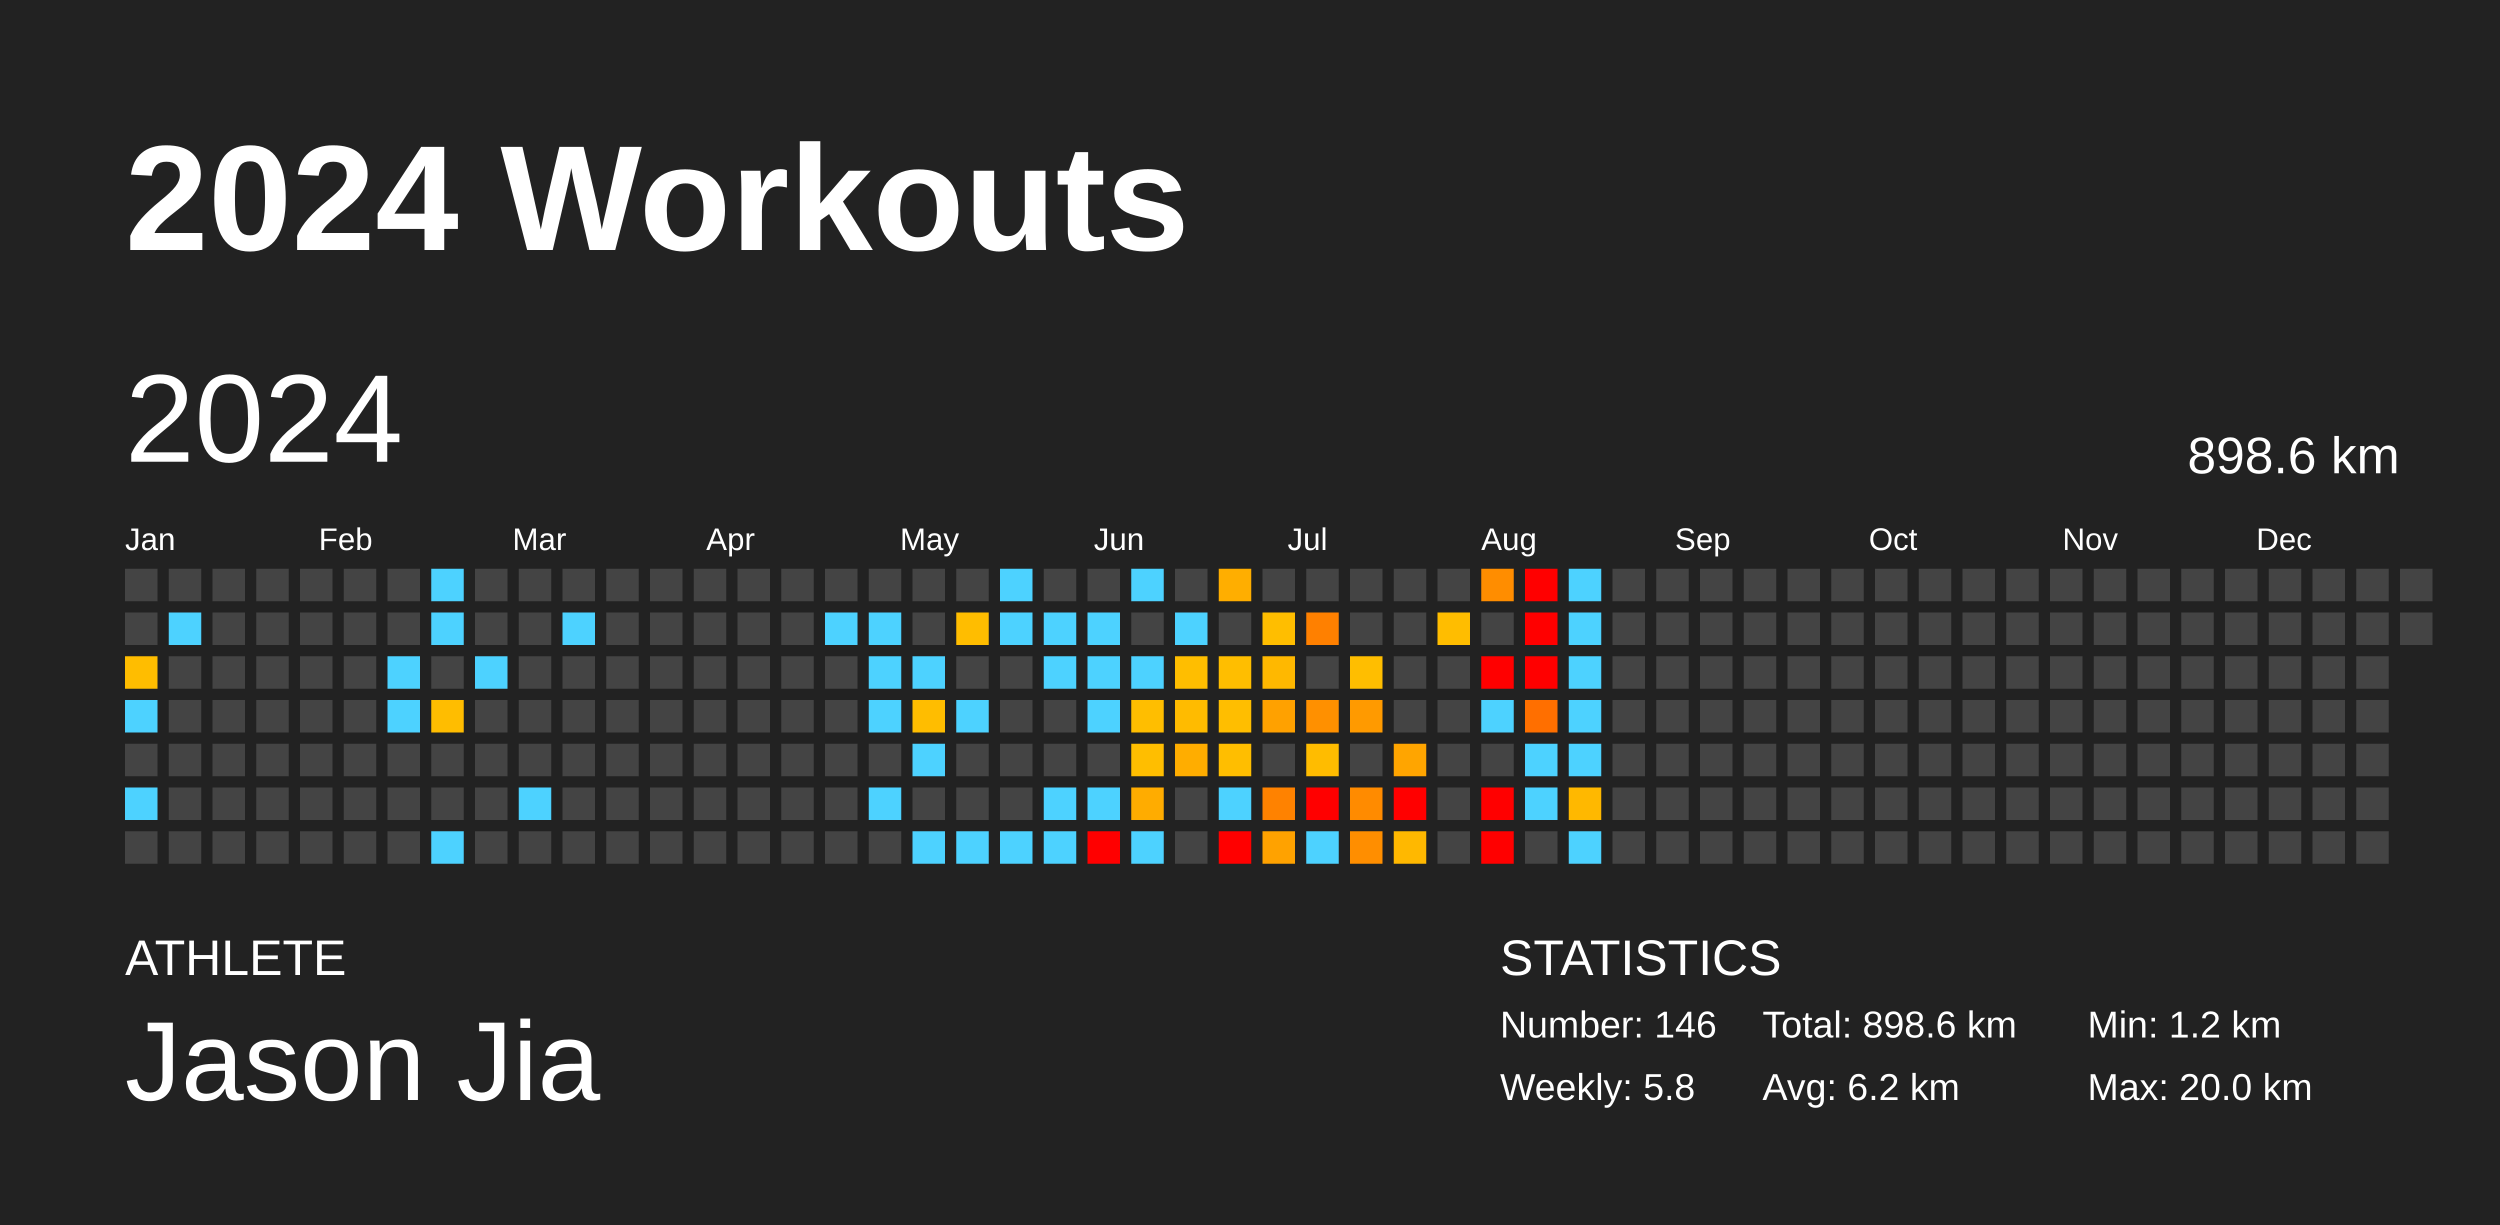
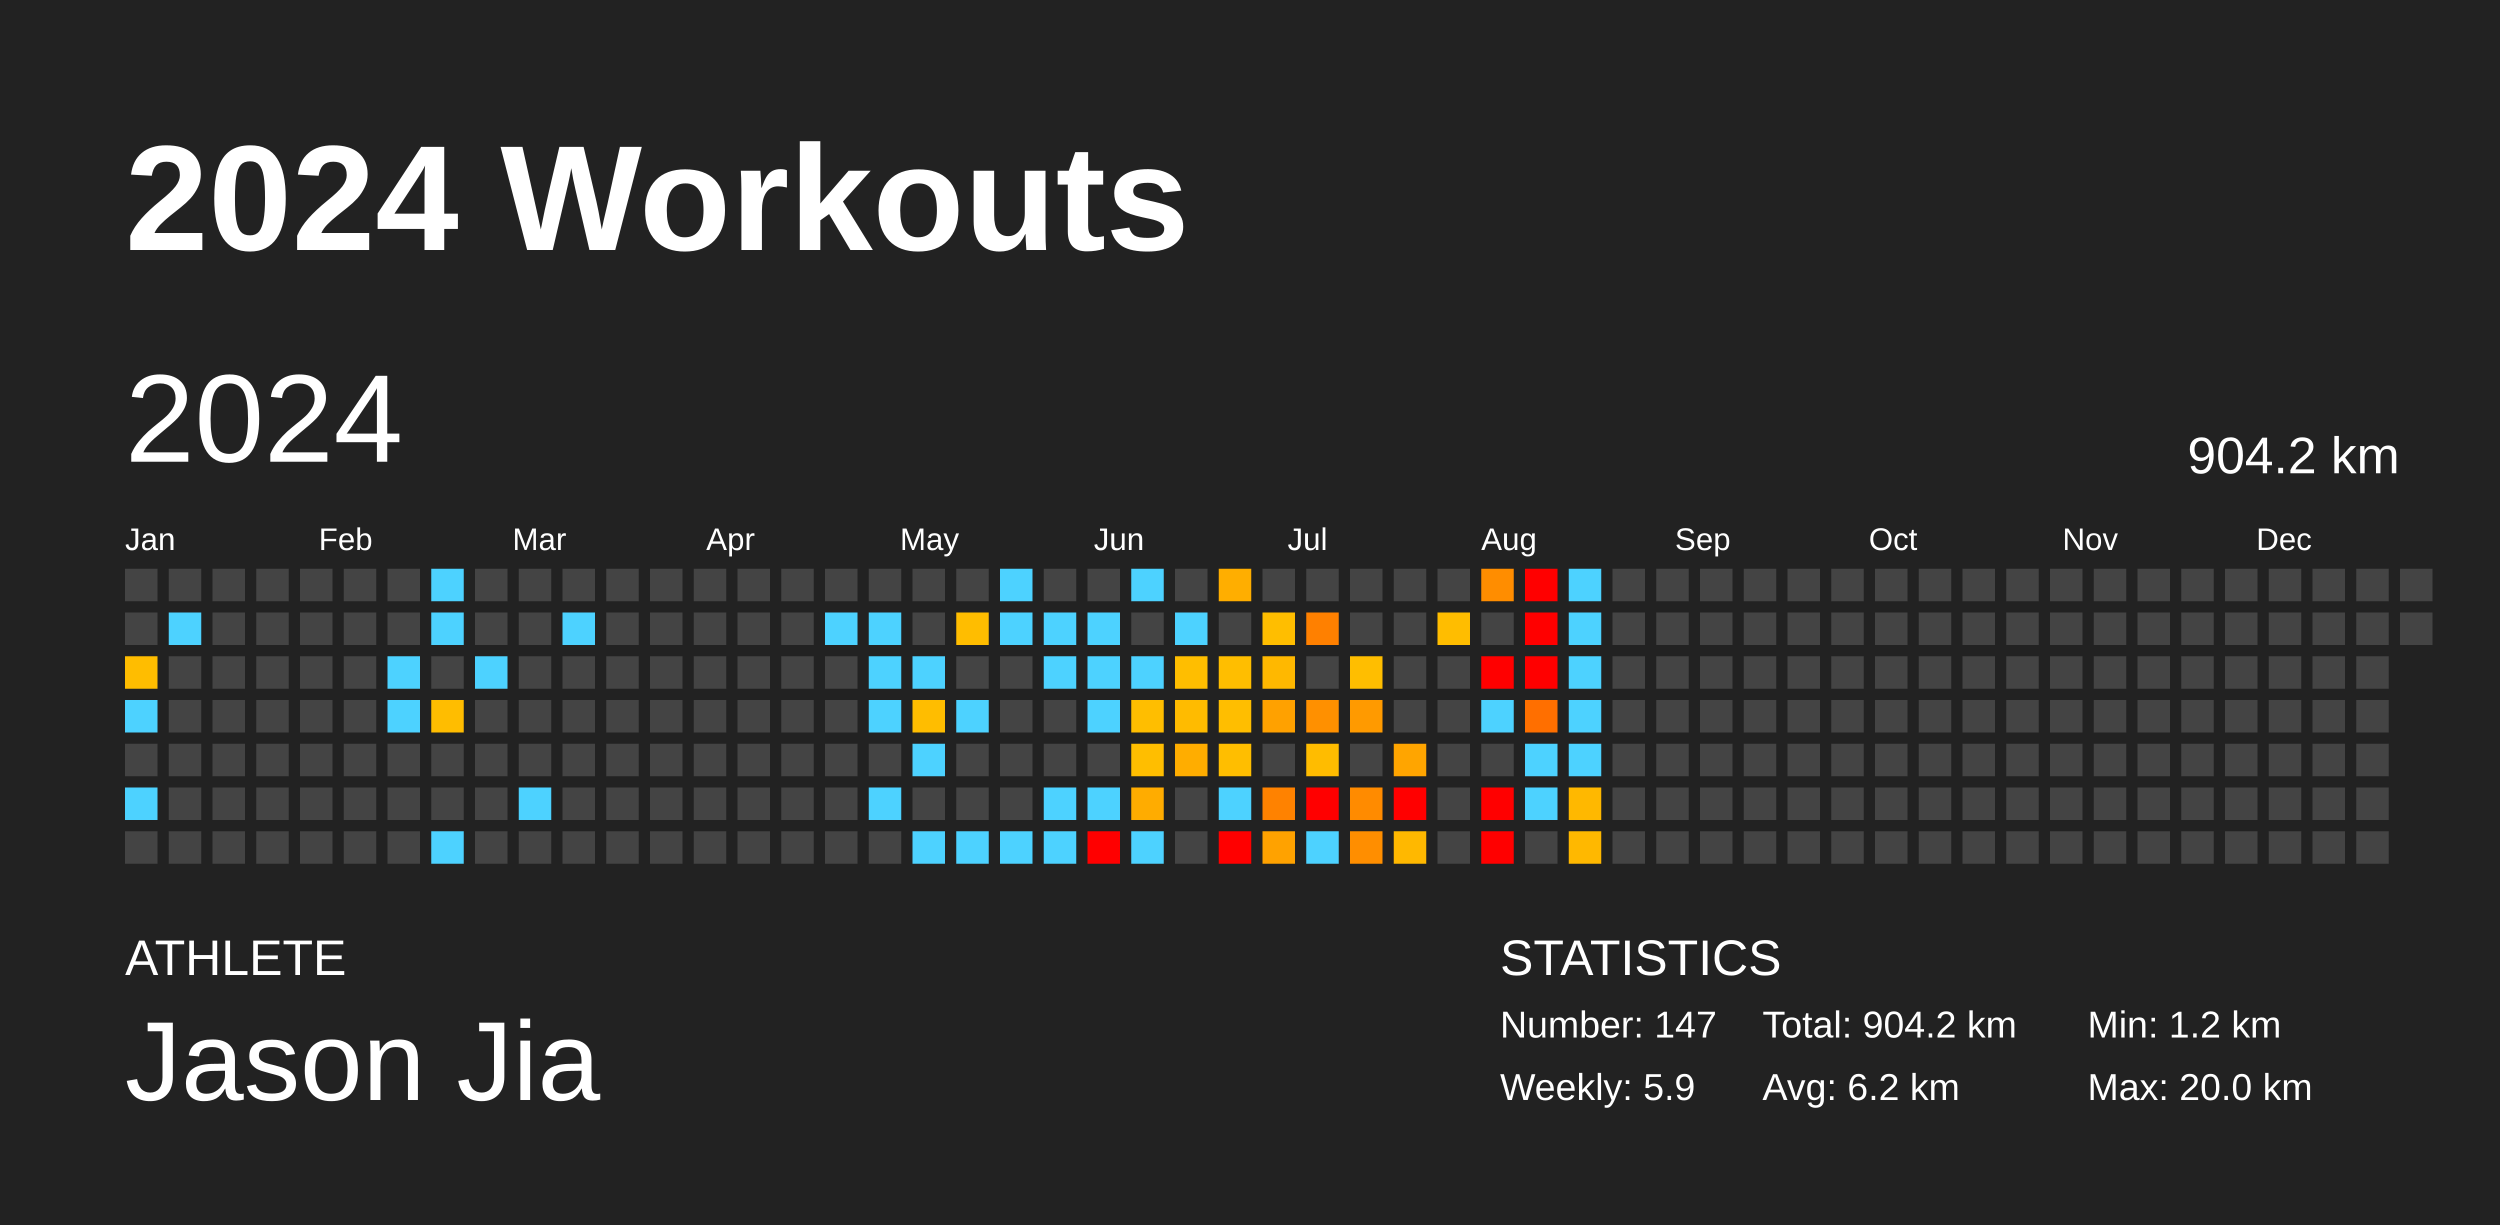
<svg xmlns="http://www.w3.org/2000/svg" baseProfile="full" height="98mm" version="1.1" viewBox="0,0,200,98" width="200mm">
  <defs />
  <rect fill="#222222" height="98" width="200" x="0" y="0" />
  <text fill="#FFFFFF" style="font-size:12px; font-family:Arial; font-weight:bold;" x="10" y="20">2024 Workouts</text>
  <text fill="#FFFFFF" style="font-size:4px; font-family:Arial" x="10" y="78">ATHLETE</text>
  <text fill="#FFFFFF" style="font-size:9px; font-family:Arial" x="10" y="88">Jason Jia</text>
  <text fill="#FFFFFF" style="font-size:4px; font-family:Arial" x="120" y="78">STATISTICS</text>
-   <text fill="#FFFFFF" style="font-size:3px; font-family:Arial" x="120" y="83">Number: 146</text>
-   <text fill="#FFFFFF" style="font-size:3px; font-family:Arial" x="120" y="88">Weekly: 5.8</text>
-   <text fill="#FFFFFF" style="font-size:3px; font-family:Arial" x="141" y="83">Total: 898.6 km</text>
+   <text fill="#FFFFFF" style="font-size:3px; font-family:Arial" x="120" y="83">Number: 147</text>
+   <text fill="#FFFFFF" style="font-size:3px; font-family:Arial" x="120" y="88">Weekly: 5.9</text>
+   <text fill="#FFFFFF" style="font-size:3px; font-family:Arial" x="141" y="83">Total: 904.2 km</text>
  <text fill="#FFFFFF" style="font-size:3px; font-family:Arial" x="141" y="88">Avg: 6.2 km</text>
  <text fill="#FFFFFF" style="font-size:3px; font-family:Arial" x="167" y="83">Min: 1.2 km</text>
  <text fill="#FFFFFF" style="font-size:3px; font-family:Arial" x="167" y="88">Max: 20.0 km</text>
  <text dominant-baseline="hanging" fill="#FFFFFF" style="font-size:10.0px; font-family:Arial;" x="10" y="30">2024</text>
-   <text dominant-baseline="hanging" fill="#FFFFFF" style="font-size:4.125px; font-family:Arial;" x="175" y="35">898.6 km</text>
+   <text dominant-baseline="hanging" fill="#FFFFFF" style="font-size:4.125px; font-family:Arial;" x="175" y="35">904.2 km</text>
  <text fill="#FFFFFF" style="font-size:2.5px; font-family:Arial" x="10.0" y="44">Jan</text>
  <text fill="#FFFFFF" style="font-size:2.5px; font-family:Arial" x="25.5" y="44">Feb</text>
  <text fill="#FFFFFF" style="font-size:2.5px; font-family:Arial" x="41.0" y="44">Mar</text>
  <text fill="#FFFFFF" style="font-size:2.5px; font-family:Arial" x="56.5" y="44">Apr</text>
  <text fill="#FFFFFF" style="font-size:2.5px; font-family:Arial" x="72.0" y="44">May</text>
  <text fill="#FFFFFF" style="font-size:2.5px; font-family:Arial" x="87.5" y="44">Jun</text>
  <text fill="#FFFFFF" style="font-size:2.5px; font-family:Arial" x="103.0" y="44">Jul</text>
  <text fill="#FFFFFF" style="font-size:2.5px; font-family:Arial" x="118.5" y="44">Aug</text>
  <text fill="#FFFFFF" style="font-size:2.5px; font-family:Arial" x="134.0" y="44">Sep</text>
  <text fill="#FFFFFF" style="font-size:2.5px; font-family:Arial" x="149.5" y="44">Oct</text>
  <text fill="#FFFFFF" style="font-size:2.5px; font-family:Arial" x="165.0" y="44">Nov</text>
  <text fill="#FFFFFF" style="font-size:2.5px; font-family:Arial" x="180.5" y="44">Dec</text>
  <rect fill="#444444" height="2.6" width="2.6" x="10.0" y="45.5" />
  <rect fill="#444444" height="2.6" width="2.6" x="10.0" y="49.0" />
  <rect fill="#ffbd00" height="2.6" width="2.6" x="10.0" y="52.5" />
  <rect fill="#4dd2ff" height="2.6" width="2.6" x="10.0" y="56.0" />
  <rect fill="#444444" height="2.6" width="2.6" x="10.0" y="59.5" />
  <rect fill="#4dd2ff" height="2.6" width="2.6" x="10.0" y="63.0" />
  <rect fill="#444444" height="2.6" width="2.6" x="10.0" y="66.5" />
  <rect fill="#444444" height="2.6" width="2.6" x="13.5" y="45.5" />
  <rect fill="#4dd2ff" height="2.6" width="2.6" x="13.5" y="49.0" />
  <rect fill="#444444" height="2.6" width="2.6" x="13.5" y="52.5" />
  <rect fill="#444444" height="2.6" width="2.6" x="13.5" y="56.0" />
  <rect fill="#444444" height="2.6" width="2.6" x="13.5" y="59.5" />
  <rect fill="#444444" height="2.6" width="2.6" x="13.5" y="63.0" />
  <rect fill="#444444" height="2.6" width="2.6" x="13.5" y="66.5" />
  <rect fill="#444444" height="2.6" width="2.6" x="17.0" y="45.5" />
  <rect fill="#444444" height="2.6" width="2.6" x="17.0" y="49.0" />
  <rect fill="#444444" height="2.6" width="2.6" x="17.0" y="52.5" />
  <rect fill="#444444" height="2.6" width="2.6" x="17.0" y="56.0" />
  <rect fill="#444444" height="2.6" width="2.6" x="17.0" y="59.5" />
  <rect fill="#444444" height="2.6" width="2.6" x="17.0" y="63.0" />
  <rect fill="#444444" height="2.6" width="2.6" x="17.0" y="66.5" />
  <rect fill="#444444" height="2.6" width="2.6" x="20.5" y="45.5" />
  <rect fill="#444444" height="2.6" width="2.6" x="20.5" y="49.0" />
  <rect fill="#444444" height="2.6" width="2.6" x="20.5" y="52.5" />
  <rect fill="#444444" height="2.6" width="2.6" x="20.5" y="56.0" />
  <rect fill="#444444" height="2.6" width="2.6" x="20.5" y="59.5" />
  <rect fill="#444444" height="2.6" width="2.6" x="20.5" y="63.0" />
  <rect fill="#444444" height="2.6" width="2.6" x="20.5" y="66.5" />
  <rect fill="#444444" height="2.6" width="2.6" x="24.0" y="45.5" />
  <rect fill="#444444" height="2.6" width="2.6" x="24.0" y="49.0" />
  <rect fill="#444444" height="2.6" width="2.6" x="24.0" y="52.5" />
  <rect fill="#444444" height="2.6" width="2.6" x="24.0" y="56.0" />
  <rect fill="#444444" height="2.6" width="2.6" x="24.0" y="59.5" />
  <rect fill="#444444" height="2.6" width="2.6" x="24.0" y="63.0" />
  <rect fill="#444444" height="2.6" width="2.6" x="24.0" y="66.5" />
  <rect fill="#444444" height="2.6" width="2.6" x="27.5" y="45.5" />
  <rect fill="#444444" height="2.6" width="2.6" x="27.5" y="49.0" />
  <rect fill="#444444" height="2.6" width="2.6" x="27.5" y="52.5" />
  <rect fill="#444444" height="2.6" width="2.6" x="27.5" y="56.0" />
  <rect fill="#444444" height="2.6" width="2.6" x="27.5" y="59.5" />
  <rect fill="#444444" height="2.6" width="2.6" x="27.5" y="63.0" />
  <rect fill="#444444" height="2.6" width="2.6" x="27.5" y="66.5" />
  <rect fill="#444444" height="2.6" width="2.6" x="31.0" y="45.5" />
  <rect fill="#444444" height="2.6" width="2.6" x="31.0" y="49.0" />
  <rect fill="#4dd2ff" height="2.6" width="2.6" x="31.0" y="52.5" />
  <rect fill="#4dd2ff" height="2.6" width="2.6" x="31.0" y="56.0" />
  <rect fill="#444444" height="2.6" width="2.6" x="31.0" y="59.5" />
  <rect fill="#444444" height="2.6" width="2.6" x="31.0" y="63.0" />
  <rect fill="#444444" height="2.6" width="2.6" x="31.0" y="66.5" />
  <rect fill="#4dd2ff" height="2.6" width="2.6" x="34.5" y="45.5" />
  <rect fill="#4dd2ff" height="2.6" width="2.6" x="34.5" y="49.0" />
  <rect fill="#444444" height="2.6" width="2.6" x="34.5" y="52.5" />
  <rect fill="#ffbd00" height="2.6" width="2.6" x="34.5" y="56.0" />
  <rect fill="#444444" height="2.6" width="2.6" x="34.5" y="59.5" />
  <rect fill="#444444" height="2.6" width="2.6" x="34.5" y="63.0" />
  <rect fill="#4dd2ff" height="2.6" width="2.6" x="34.5" y="66.5" />
  <rect fill="#444444" height="2.6" width="2.6" x="38.0" y="45.5" />
  <rect fill="#444444" height="2.6" width="2.6" x="38.0" y="49.0" />
  <rect fill="#4dd2ff" height="2.6" width="2.6" x="38.0" y="52.5" />
  <rect fill="#444444" height="2.6" width="2.6" x="38.0" y="56.0" />
  <rect fill="#444444" height="2.6" width="2.6" x="38.0" y="59.5" />
  <rect fill="#444444" height="2.6" width="2.6" x="38.0" y="63.0" />
  <rect fill="#444444" height="2.6" width="2.6" x="38.0" y="66.5" />
  <rect fill="#444444" height="2.6" width="2.6" x="41.5" y="45.5" />
  <rect fill="#444444" height="2.6" width="2.6" x="41.5" y="49.0" />
  <rect fill="#444444" height="2.6" width="2.6" x="41.5" y="52.5" />
  <rect fill="#444444" height="2.6" width="2.6" x="41.5" y="56.0" />
  <rect fill="#444444" height="2.6" width="2.6" x="41.5" y="59.5" />
  <rect fill="#4dd2ff" height="2.6" width="2.6" x="41.5" y="63.0" />
  <rect fill="#444444" height="2.6" width="2.6" x="41.5" y="66.5" />
  <rect fill="#444444" height="2.6" width="2.6" x="45.0" y="45.5" />
  <rect fill="#4dd2ff" height="2.6" width="2.6" x="45.0" y="49.0" />
  <rect fill="#444444" height="2.6" width="2.6" x="45.0" y="52.5" />
  <rect fill="#444444" height="2.6" width="2.6" x="45.0" y="56.0" />
  <rect fill="#444444" height="2.6" width="2.6" x="45.0" y="59.5" />
  <rect fill="#444444" height="2.6" width="2.6" x="45.0" y="63.0" />
  <rect fill="#444444" height="2.6" width="2.6" x="45.0" y="66.5" />
  <rect fill="#444444" height="2.6" width="2.6" x="48.5" y="45.5" />
  <rect fill="#444444" height="2.6" width="2.6" x="48.5" y="49.0" />
  <rect fill="#444444" height="2.6" width="2.6" x="48.5" y="52.5" />
  <rect fill="#444444" height="2.6" width="2.6" x="48.5" y="56.0" />
  <rect fill="#444444" height="2.6" width="2.6" x="48.5" y="59.5" />
  <rect fill="#444444" height="2.6" width="2.6" x="48.5" y="63.0" />
  <rect fill="#444444" height="2.6" width="2.6" x="48.5" y="66.5" />
  <rect fill="#444444" height="2.6" width="2.6" x="52.0" y="45.5" />
  <rect fill="#444444" height="2.6" width="2.6" x="52.0" y="49.0" />
  <rect fill="#444444" height="2.6" width="2.6" x="52.0" y="52.5" />
  <rect fill="#444444" height="2.6" width="2.6" x="52.0" y="56.0" />
  <rect fill="#444444" height="2.6" width="2.6" x="52.0" y="59.5" />
  <rect fill="#444444" height="2.6" width="2.6" x="52.0" y="63.0" />
  <rect fill="#444444" height="2.6" width="2.6" x="52.0" y="66.5" />
  <rect fill="#444444" height="2.6" width="2.6" x="55.5" y="45.5" />
  <rect fill="#444444" height="2.6" width="2.6" x="55.5" y="49.0" />
  <rect fill="#444444" height="2.6" width="2.6" x="55.5" y="52.5" />
  <rect fill="#444444" height="2.6" width="2.6" x="55.5" y="56.0" />
  <rect fill="#444444" height="2.6" width="2.6" x="55.5" y="59.5" />
  <rect fill="#444444" height="2.6" width="2.6" x="55.5" y="63.0" />
  <rect fill="#444444" height="2.6" width="2.6" x="55.5" y="66.5" />
  <rect fill="#444444" height="2.6" width="2.6" x="59.0" y="45.5" />
  <rect fill="#444444" height="2.6" width="2.6" x="59.0" y="49.0" />
  <rect fill="#444444" height="2.6" width="2.6" x="59.0" y="52.5" />
  <rect fill="#444444" height="2.6" width="2.6" x="59.0" y="56.0" />
  <rect fill="#444444" height="2.6" width="2.6" x="59.0" y="59.5" />
  <rect fill="#444444" height="2.6" width="2.6" x="59.0" y="63.0" />
  <rect fill="#444444" height="2.6" width="2.6" x="59.0" y="66.5" />
  <rect fill="#444444" height="2.6" width="2.6" x="62.5" y="45.5" />
  <rect fill="#444444" height="2.6" width="2.6" x="62.5" y="49.0" />
  <rect fill="#444444" height="2.6" width="2.6" x="62.5" y="52.5" />
  <rect fill="#444444" height="2.6" width="2.6" x="62.5" y="56.0" />
  <rect fill="#444444" height="2.6" width="2.6" x="62.5" y="59.5" />
  <rect fill="#444444" height="2.6" width="2.6" x="62.5" y="63.0" />
  <rect fill="#444444" height="2.6" width="2.6" x="62.5" y="66.5" />
  <rect fill="#444444" height="2.6" width="2.6" x="66.0" y="45.5" />
  <rect fill="#4dd2ff" height="2.6" width="2.6" x="66.0" y="49.0" />
  <rect fill="#444444" height="2.6" width="2.6" x="66.0" y="52.5" />
  <rect fill="#444444" height="2.6" width="2.6" x="66.0" y="56.0" />
  <rect fill="#444444" height="2.6" width="2.6" x="66.0" y="59.5" />
  <rect fill="#444444" height="2.6" width="2.6" x="66.0" y="63.0" />
  <rect fill="#444444" height="2.6" width="2.6" x="66.0" y="66.5" />
  <rect fill="#444444" height="2.6" width="2.6" x="69.5" y="45.5" />
  <rect fill="#4dd2ff" height="2.6" width="2.6" x="69.5" y="49.0" />
  <rect fill="#4dd2ff" height="2.6" width="2.6" x="69.5" y="52.5" />
  <rect fill="#4dd2ff" height="2.6" width="2.6" x="69.5" y="56.0" />
  <rect fill="#444444" height="2.6" width="2.6" x="69.5" y="59.5" />
  <rect fill="#4dd2ff" height="2.6" width="2.6" x="69.5" y="63.0" />
  <rect fill="#444444" height="2.6" width="2.6" x="69.5" y="66.5" />
  <rect fill="#444444" height="2.6" width="2.6" x="73.0" y="45.5" />
  <rect fill="#444444" height="2.6" width="2.6" x="73.0" y="49.0" />
  <rect fill="#4dd2ff" height="2.6" width="2.6" x="73.0" y="52.5" />
  <rect fill="#ffbd00" height="2.6" width="2.6" x="73.0" y="56.0" />
  <rect fill="#4dd2ff" height="2.6" width="2.6" x="73.0" y="59.5" />
  <rect fill="#444444" height="2.6" width="2.6" x="73.0" y="63.0" />
  <rect fill="#4dd2ff" height="2.6" width="2.6" x="73.0" y="66.5" />
  <rect fill="#444444" height="2.6" width="2.6" x="76.5" y="45.5" />
  <rect fill="#ffbd00" height="2.6" width="2.6" x="76.5" y="49.0" />
  <rect fill="#444444" height="2.6" width="2.6" x="76.5" y="52.5" />
  <rect fill="#4dd2ff" height="2.6" width="2.6" x="76.5" y="56.0" />
  <rect fill="#444444" height="2.6" width="2.6" x="76.5" y="59.5" />
  <rect fill="#444444" height="2.6" width="2.6" x="76.5" y="63.0" />
  <rect fill="#4dd2ff" height="2.6" width="2.6" x="76.5" y="66.5" />
  <rect fill="#4dd2ff" height="2.6" width="2.6" x="80.0" y="45.5" />
  <rect fill="#4dd2ff" height="2.6" width="2.6" x="80.0" y="49.0" />
  <rect fill="#444444" height="2.6" width="2.6" x="80.0" y="52.5" />
  <rect fill="#444444" height="2.6" width="2.6" x="80.0" y="56.0" />
  <rect fill="#444444" height="2.6" width="2.6" x="80.0" y="59.5" />
  <rect fill="#444444" height="2.6" width="2.6" x="80.0" y="63.0" />
  <rect fill="#4dd2ff" height="2.6" width="2.6" x="80.0" y="66.5" />
  <rect fill="#444444" height="2.6" width="2.6" x="83.5" y="45.5" />
  <rect fill="#4dd2ff" height="2.6" width="2.6" x="83.5" y="49.0" />
  <rect fill="#4dd2ff" height="2.6" width="2.6" x="83.5" y="52.5" />
  <rect fill="#444444" height="2.6" width="2.6" x="83.5" y="56.0" />
  <rect fill="#444444" height="2.6" width="2.6" x="83.5" y="59.5" />
  <rect fill="#4dd2ff" height="2.6" width="2.6" x="83.5" y="63.0" />
  <rect fill="#4dd2ff" height="2.6" width="2.6" x="83.5" y="66.5" />
  <rect fill="#444444" height="2.6" width="2.6" x="87.0" y="45.5" />
  <rect fill="#4dd2ff" height="2.6" width="2.6" x="87.0" y="49.0" />
  <rect fill="#4dd2ff" height="2.6" width="2.6" x="87.0" y="52.5" />
  <rect fill="#4dd2ff" height="2.6" width="2.6" x="87.0" y="56.0" />
  <rect fill="#444444" height="2.6" width="2.6" x="87.0" y="59.5" />
  <rect fill="#4dd2ff" height="2.6" width="2.6" x="87.0" y="63.0" />
  <rect fill="red" height="2.6" width="2.6" x="87.0" y="66.5" />
  <rect fill="#4dd2ff" height="2.6" width="2.6" x="90.5" y="45.5" />
  <rect fill="#444444" height="2.6" width="2.6" x="90.5" y="49.0" />
  <rect fill="#4dd2ff" height="2.6" width="2.6" x="90.5" y="52.5" />
  <rect fill="#ffbe00" height="2.6" width="2.6" x="90.5" y="56.0" />
  <rect fill="#ffbe00" height="2.6" width="2.6" x="90.5" y="59.5" />
  <rect fill="#ffac00" height="2.6" width="2.6" x="90.5" y="63.0" />
  <rect fill="#4dd2ff" height="2.6" width="2.6" x="90.5" y="66.5" />
  <rect fill="#444444" height="2.6" width="2.6" x="94.0" y="45.5" />
  <rect fill="#4dd2ff" height="2.6" width="2.6" x="94.0" y="49.0" />
  <rect fill="#ffbe00" height="2.6" width="2.6" x="94.0" y="52.5" />
  <rect fill="#ffbb00" height="2.6" width="2.6" x="94.0" y="56.0" />
  <rect fill="#ffad00" height="2.6" width="2.6" x="94.0" y="59.5" />
  <rect fill="#444444" height="2.6" width="2.6" x="94.0" y="63.0" />
  <rect fill="#444444" height="2.6" width="2.6" x="94.0" y="66.5" />
  <rect fill="#ffae00" height="2.6" width="2.6" x="97.5" y="45.5" />
  <rect fill="#444444" height="2.6" width="2.6" x="97.5" y="49.0" />
  <rect fill="#ffbe00" height="2.6" width="2.6" x="97.5" y="52.5" />
  <rect fill="#ffbe00" height="2.6" width="2.6" x="97.5" y="56.0" />
  <rect fill="#ffbe00" height="2.6" width="2.6" x="97.5" y="59.5" />
  <rect fill="#4dd2ff" height="2.6" width="2.6" x="97.5" y="63.0" />
  <rect fill="red" height="2.6" width="2.6" x="97.5" y="66.5" />
  <rect fill="#444444" height="2.6" width="2.6" x="101.0" y="45.5" />
  <rect fill="#ffbe00" height="2.6" width="2.6" x="101.0" y="49.0" />
  <rect fill="#ffb800" height="2.6" width="2.6" x="101.0" y="52.5" />
  <rect fill="#ffa100" height="2.6" width="2.6" x="101.0" y="56.0" />
  <rect fill="#444444" height="2.6" width="2.6" x="101.0" y="59.5" />
  <rect fill="#ff8200" height="2.6" width="2.6" x="101.0" y="63.0" />
  <rect fill="#ffa200" height="2.6" width="2.6" x="101.0" y="66.5" />
  <rect fill="#444444" height="2.6" width="2.6" x="104.5" y="45.5" />
  <rect fill="#ff8000" height="2.6" width="2.6" x="104.5" y="49.0" />
  <rect fill="#444444" height="2.6" width="2.6" x="104.5" y="52.5" />
  <rect fill="#ff9000" height="2.6" width="2.6" x="104.5" y="56.0" />
  <rect fill="#ffbc00" height="2.6" width="2.6" x="104.5" y="59.5" />
  <rect fill="red" height="2.6" width="2.6" x="104.5" y="63.0" />
  <rect fill="#4dd2ff" height="2.6" width="2.6" x="104.5" y="66.5" />
  <rect fill="#444444" height="2.6" width="2.6" x="108.0" y="45.5" />
  <rect fill="#444444" height="2.6" width="2.6" x="108.0" y="49.0" />
  <rect fill="#ffbe00" height="2.6" width="2.6" x="108.0" y="52.5" />
  <rect fill="#ff9a00" height="2.6" width="2.6" x="108.0" y="56.0" />
  <rect fill="#444444" height="2.6" width="2.6" x="108.0" y="59.5" />
  <rect fill="#ff8b00" height="2.6" width="2.6" x="108.0" y="63.0" />
  <rect fill="#ff8e00" height="2.6" width="2.6" x="108.0" y="66.5" />
  <rect fill="#444444" height="2.6" width="2.6" x="111.5" y="45.5" />
  <rect fill="#444444" height="2.6" width="2.6" x="111.5" y="49.0" />
  <rect fill="#444444" height="2.6" width="2.6" x="111.5" y="52.5" />
  <rect fill="#444444" height="2.6" width="2.6" x="111.5" y="56.0" />
  <rect fill="#ffa500" height="2.6" width="2.6" x="111.5" y="59.5" />
  <rect fill="red" height="2.6" width="2.6" x="111.5" y="63.0" />
  <rect fill="#ffb800" height="2.6" width="2.6" x="111.5" y="66.5" />
  <rect fill="#444444" height="2.6" width="2.6" x="115.0" y="45.5" />
  <rect fill="#ffbd00" height="2.6" width="2.6" x="115.0" y="49.0" />
  <rect fill="#444444" height="2.6" width="2.6" x="115.0" y="52.5" />
  <rect fill="#444444" height="2.6" width="2.6" x="115.0" y="56.0" />
  <rect fill="#444444" height="2.6" width="2.6" x="115.0" y="59.5" />
  <rect fill="#444444" height="2.6" width="2.6" x="115.0" y="63.0" />
  <rect fill="#444444" height="2.6" width="2.6" x="115.0" y="66.5" />
  <rect fill="#ff8d00" height="2.6" width="2.6" x="118.5" y="45.5" />
  <rect fill="#444444" height="2.6" width="2.6" x="118.5" y="49.0" />
  <rect fill="red" height="2.6" width="2.6" x="118.5" y="52.5" />
  <rect fill="#4dd2ff" height="2.6" width="2.6" x="118.5" y="56.0" />
  <rect fill="#444444" height="2.6" width="2.6" x="118.5" y="59.5" />
  <rect fill="red" height="2.6" width="2.6" x="118.5" y="63.0" />
  <rect fill="red" height="2.6" width="2.6" x="118.5" y="66.5" />
  <rect fill="red" height="2.6" width="2.6" x="122.0" y="45.5" />
  <rect fill="red" height="2.6" width="2.6" x="122.0" y="49.0" />
  <rect fill="red" height="2.6" width="2.6" x="122.0" y="52.5" />
  <rect fill="#ff6f00" height="2.6" width="2.6" x="122.0" y="56.0" />
  <rect fill="#4dd2ff" height="2.6" width="2.6" x="122.0" y="59.5" />
  <rect fill="#4dd2ff" height="2.6" width="2.6" x="122.0" y="63.0" />
  <rect fill="#444444" height="2.6" width="2.6" x="122.0" y="66.5" />
  <rect fill="#4dd2ff" height="2.6" width="2.6" x="125.5" y="45.5" />
  <rect fill="#4dd2ff" height="2.6" width="2.6" x="125.5" y="49.0" />
  <rect fill="#4dd2ff" height="2.6" width="2.6" x="125.5" y="52.5" />
  <rect fill="#4dd2ff" height="2.6" width="2.6" x="125.5" y="56.0" />
  <rect fill="#4dd2ff" height="2.6" width="2.6" x="125.5" y="59.5" />
  <rect fill="#ffb800" height="2.6" width="2.6" x="125.5" y="63.0" />
-   <rect fill="#4dd2ff" height="2.6" width="2.6" x="125.5" y="66.5" />
+   <rect fill="#ffb800" height="2.6" width="2.6" x="125.5" y="66.5" />
  <rect fill="#444444" height="2.6" width="2.6" x="129.0" y="45.5" />
  <rect fill="#444444" height="2.6" width="2.6" x="129.0" y="49.0" />
  <rect fill="#444444" height="2.6" width="2.6" x="129.0" y="52.5" />
  <rect fill="#444444" height="2.6" width="2.6" x="129.0" y="56.0" />
  <rect fill="#444444" height="2.6" width="2.6" x="129.0" y="59.5" />
  <rect fill="#444444" height="2.6" width="2.6" x="129.0" y="63.0" />
  <rect fill="#444444" height="2.6" width="2.6" x="129.0" y="66.5" />
  <rect fill="#444444" height="2.6" width="2.6" x="132.5" y="45.5" />
  <rect fill="#444444" height="2.6" width="2.6" x="132.5" y="49.0" />
  <rect fill="#444444" height="2.6" width="2.6" x="132.5" y="52.5" />
  <rect fill="#444444" height="2.6" width="2.6" x="132.5" y="56.0" />
  <rect fill="#444444" height="2.6" width="2.6" x="132.5" y="59.5" />
  <rect fill="#444444" height="2.6" width="2.6" x="132.5" y="63.0" />
  <rect fill="#444444" height="2.6" width="2.6" x="132.5" y="66.5" />
  <rect fill="#444444" height="2.6" width="2.6" x="136.0" y="45.5" />
  <rect fill="#444444" height="2.6" width="2.6" x="136.0" y="49.0" />
  <rect fill="#444444" height="2.6" width="2.6" x="136.0" y="52.5" />
  <rect fill="#444444" height="2.6" width="2.6" x="136.0" y="56.0" />
  <rect fill="#444444" height="2.6" width="2.6" x="136.0" y="59.5" />
  <rect fill="#444444" height="2.6" width="2.6" x="136.0" y="63.0" />
  <rect fill="#444444" height="2.6" width="2.6" x="136.0" y="66.5" />
  <rect fill="#444444" height="2.6" width="2.6" x="139.5" y="45.5" />
  <rect fill="#444444" height="2.6" width="2.6" x="139.5" y="49.0" />
  <rect fill="#444444" height="2.6" width="2.6" x="139.5" y="52.5" />
  <rect fill="#444444" height="2.6" width="2.6" x="139.5" y="56.0" />
  <rect fill="#444444" height="2.6" width="2.6" x="139.5" y="59.5" />
  <rect fill="#444444" height="2.6" width="2.6" x="139.5" y="63.0" />
  <rect fill="#444444" height="2.6" width="2.6" x="139.5" y="66.5" />
  <rect fill="#444444" height="2.6" width="2.6" x="143.0" y="45.5" />
  <rect fill="#444444" height="2.6" width="2.6" x="143.0" y="49.0" />
  <rect fill="#444444" height="2.6" width="2.6" x="143.0" y="52.5" />
  <rect fill="#444444" height="2.6" width="2.6" x="143.0" y="56.0" />
  <rect fill="#444444" height="2.6" width="2.6" x="143.0" y="59.5" />
  <rect fill="#444444" height="2.6" width="2.6" x="143.0" y="63.0" />
  <rect fill="#444444" height="2.6" width="2.6" x="143.0" y="66.5" />
  <rect fill="#444444" height="2.6" width="2.6" x="146.5" y="45.5" />
  <rect fill="#444444" height="2.6" width="2.6" x="146.5" y="49.0" />
  <rect fill="#444444" height="2.6" width="2.6" x="146.5" y="52.5" />
  <rect fill="#444444" height="2.6" width="2.6" x="146.5" y="56.0" />
  <rect fill="#444444" height="2.6" width="2.6" x="146.5" y="59.5" />
  <rect fill="#444444" height="2.6" width="2.6" x="146.5" y="63.0" />
  <rect fill="#444444" height="2.6" width="2.6" x="146.5" y="66.5" />
  <rect fill="#444444" height="2.6" width="2.6" x="150.0" y="45.5" />
  <rect fill="#444444" height="2.6" width="2.6" x="150.0" y="49.0" />
  <rect fill="#444444" height="2.6" width="2.6" x="150.0" y="52.5" />
  <rect fill="#444444" height="2.6" width="2.6" x="150.0" y="56.0" />
  <rect fill="#444444" height="2.6" width="2.6" x="150.0" y="59.5" />
  <rect fill="#444444" height="2.6" width="2.6" x="150.0" y="63.0" />
  <rect fill="#444444" height="2.6" width="2.6" x="150.0" y="66.5" />
  <rect fill="#444444" height="2.6" width="2.6" x="153.5" y="45.5" />
  <rect fill="#444444" height="2.6" width="2.6" x="153.5" y="49.0" />
  <rect fill="#444444" height="2.6" width="2.6" x="153.5" y="52.5" />
  <rect fill="#444444" height="2.6" width="2.6" x="153.5" y="56.0" />
  <rect fill="#444444" height="2.6" width="2.6" x="153.5" y="59.5" />
  <rect fill="#444444" height="2.6" width="2.6" x="153.5" y="63.0" />
  <rect fill="#444444" height="2.6" width="2.6" x="153.5" y="66.5" />
  <rect fill="#444444" height="2.6" width="2.6" x="157.0" y="45.5" />
  <rect fill="#444444" height="2.6" width="2.6" x="157.0" y="49.0" />
  <rect fill="#444444" height="2.6" width="2.6" x="157.0" y="52.5" />
  <rect fill="#444444" height="2.6" width="2.6" x="157.0" y="56.0" />
  <rect fill="#444444" height="2.6" width="2.6" x="157.0" y="59.5" />
  <rect fill="#444444" height="2.6" width="2.6" x="157.0" y="63.0" />
  <rect fill="#444444" height="2.6" width="2.6" x="157.0" y="66.5" />
  <rect fill="#444444" height="2.6" width="2.6" x="160.5" y="45.5" />
  <rect fill="#444444" height="2.6" width="2.6" x="160.5" y="49.0" />
  <rect fill="#444444" height="2.6" width="2.6" x="160.5" y="52.5" />
  <rect fill="#444444" height="2.6" width="2.6" x="160.5" y="56.0" />
  <rect fill="#444444" height="2.6" width="2.6" x="160.5" y="59.5" />
  <rect fill="#444444" height="2.6" width="2.6" x="160.5" y="63.0" />
  <rect fill="#444444" height="2.6" width="2.6" x="160.5" y="66.5" />
  <rect fill="#444444" height="2.6" width="2.6" x="164.0" y="45.5" />
  <rect fill="#444444" height="2.6" width="2.6" x="164.0" y="49.0" />
  <rect fill="#444444" height="2.6" width="2.6" x="164.0" y="52.5" />
  <rect fill="#444444" height="2.6" width="2.6" x="164.0" y="56.0" />
  <rect fill="#444444" height="2.6" width="2.6" x="164.0" y="59.5" />
  <rect fill="#444444" height="2.6" width="2.6" x="164.0" y="63.0" />
  <rect fill="#444444" height="2.6" width="2.6" x="164.0" y="66.5" />
  <rect fill="#444444" height="2.6" width="2.6" x="167.5" y="45.5" />
  <rect fill="#444444" height="2.6" width="2.6" x="167.5" y="49.0" />
  <rect fill="#444444" height="2.6" width="2.6" x="167.5" y="52.5" />
  <rect fill="#444444" height="2.6" width="2.6" x="167.5" y="56.0" />
  <rect fill="#444444" height="2.6" width="2.6" x="167.5" y="59.5" />
  <rect fill="#444444" height="2.6" width="2.6" x="167.5" y="63.0" />
  <rect fill="#444444" height="2.6" width="2.6" x="167.5" y="66.5" />
  <rect fill="#444444" height="2.6" width="2.6" x="171.0" y="45.5" />
  <rect fill="#444444" height="2.6" width="2.6" x="171.0" y="49.0" />
  <rect fill="#444444" height="2.6" width="2.6" x="171.0" y="52.5" />
  <rect fill="#444444" height="2.6" width="2.6" x="171.0" y="56.0" />
  <rect fill="#444444" height="2.6" width="2.6" x="171.0" y="59.5" />
  <rect fill="#444444" height="2.6" width="2.6" x="171.0" y="63.0" />
  <rect fill="#444444" height="2.6" width="2.6" x="171.0" y="66.5" />
  <rect fill="#444444" height="2.6" width="2.6" x="174.5" y="45.5" />
  <rect fill="#444444" height="2.6" width="2.6" x="174.5" y="49.0" />
  <rect fill="#444444" height="2.6" width="2.6" x="174.5" y="52.5" />
  <rect fill="#444444" height="2.6" width="2.6" x="174.5" y="56.0" />
  <rect fill="#444444" height="2.6" width="2.6" x="174.5" y="59.5" />
  <rect fill="#444444" height="2.6" width="2.6" x="174.5" y="63.0" />
  <rect fill="#444444" height="2.6" width="2.6" x="174.5" y="66.5" />
  <rect fill="#444444" height="2.6" width="2.6" x="178.0" y="45.5" />
  <rect fill="#444444" height="2.6" width="2.6" x="178.0" y="49.0" />
  <rect fill="#444444" height="2.6" width="2.6" x="178.0" y="52.5" />
  <rect fill="#444444" height="2.6" width="2.6" x="178.0" y="56.0" />
  <rect fill="#444444" height="2.6" width="2.6" x="178.0" y="59.5" />
  <rect fill="#444444" height="2.6" width="2.6" x="178.0" y="63.0" />
  <rect fill="#444444" height="2.6" width="2.6" x="178.0" y="66.5" />
  <rect fill="#444444" height="2.6" width="2.6" x="181.5" y="45.5" />
  <rect fill="#444444" height="2.6" width="2.6" x="181.5" y="49.0" />
  <rect fill="#444444" height="2.6" width="2.6" x="181.5" y="52.5" />
  <rect fill="#444444" height="2.6" width="2.6" x="181.5" y="56.0" />
  <rect fill="#444444" height="2.6" width="2.6" x="181.5" y="59.5" />
  <rect fill="#444444" height="2.6" width="2.6" x="181.5" y="63.0" />
  <rect fill="#444444" height="2.6" width="2.6" x="181.5" y="66.5" />
  <rect fill="#444444" height="2.6" width="2.6" x="185.0" y="45.5" />
  <rect fill="#444444" height="2.6" width="2.6" x="185.0" y="49.0" />
  <rect fill="#444444" height="2.6" width="2.6" x="185.0" y="52.5" />
  <rect fill="#444444" height="2.6" width="2.6" x="185.0" y="56.0" />
  <rect fill="#444444" height="2.6" width="2.6" x="185.0" y="59.5" />
  <rect fill="#444444" height="2.6" width="2.6" x="185.0" y="63.0" />
  <rect fill="#444444" height="2.6" width="2.6" x="185.0" y="66.5" />
  <rect fill="#444444" height="2.6" width="2.6" x="188.5" y="45.5" />
  <rect fill="#444444" height="2.6" width="2.6" x="188.5" y="49.0" />
  <rect fill="#444444" height="2.6" width="2.6" x="188.5" y="52.5" />
  <rect fill="#444444" height="2.6" width="2.6" x="188.5" y="56.0" />
  <rect fill="#444444" height="2.6" width="2.6" x="188.5" y="59.5" />
  <rect fill="#444444" height="2.6" width="2.6" x="188.5" y="63.0" />
  <rect fill="#444444" height="2.6" width="2.6" x="188.5" y="66.5" />
  <rect fill="#444444" height="2.6" width="2.6" x="192.0" y="45.5" />
  <rect fill="#444444" height="2.6" width="2.6" x="192.0" y="49.0" />
</svg>
